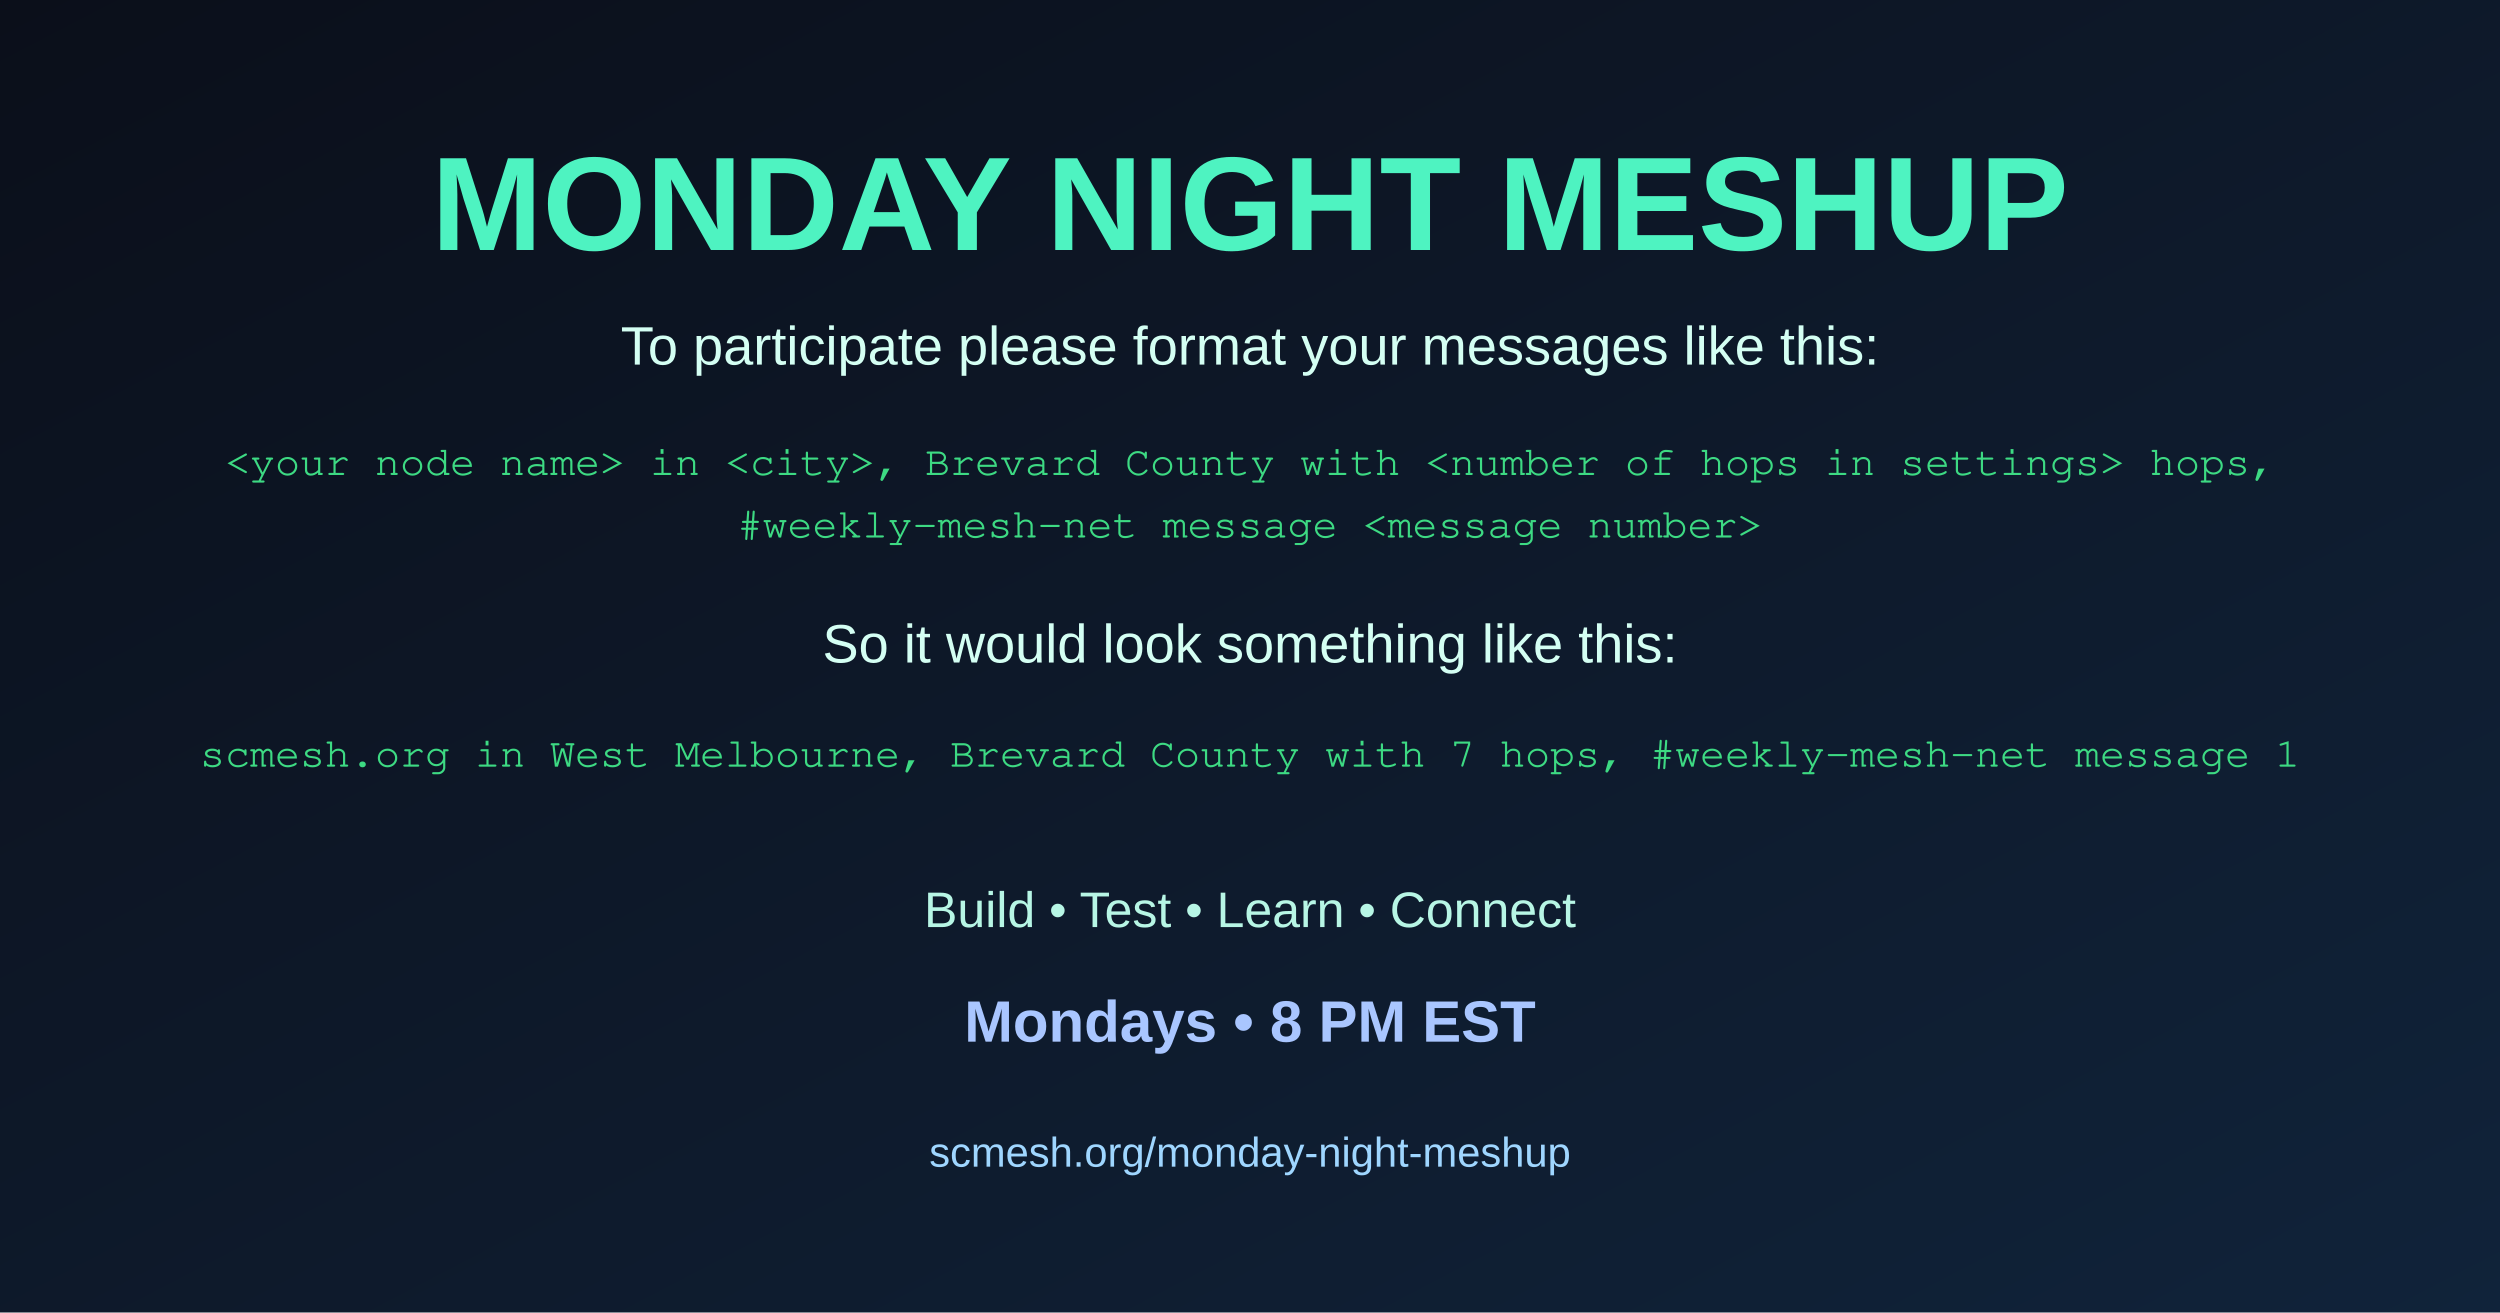
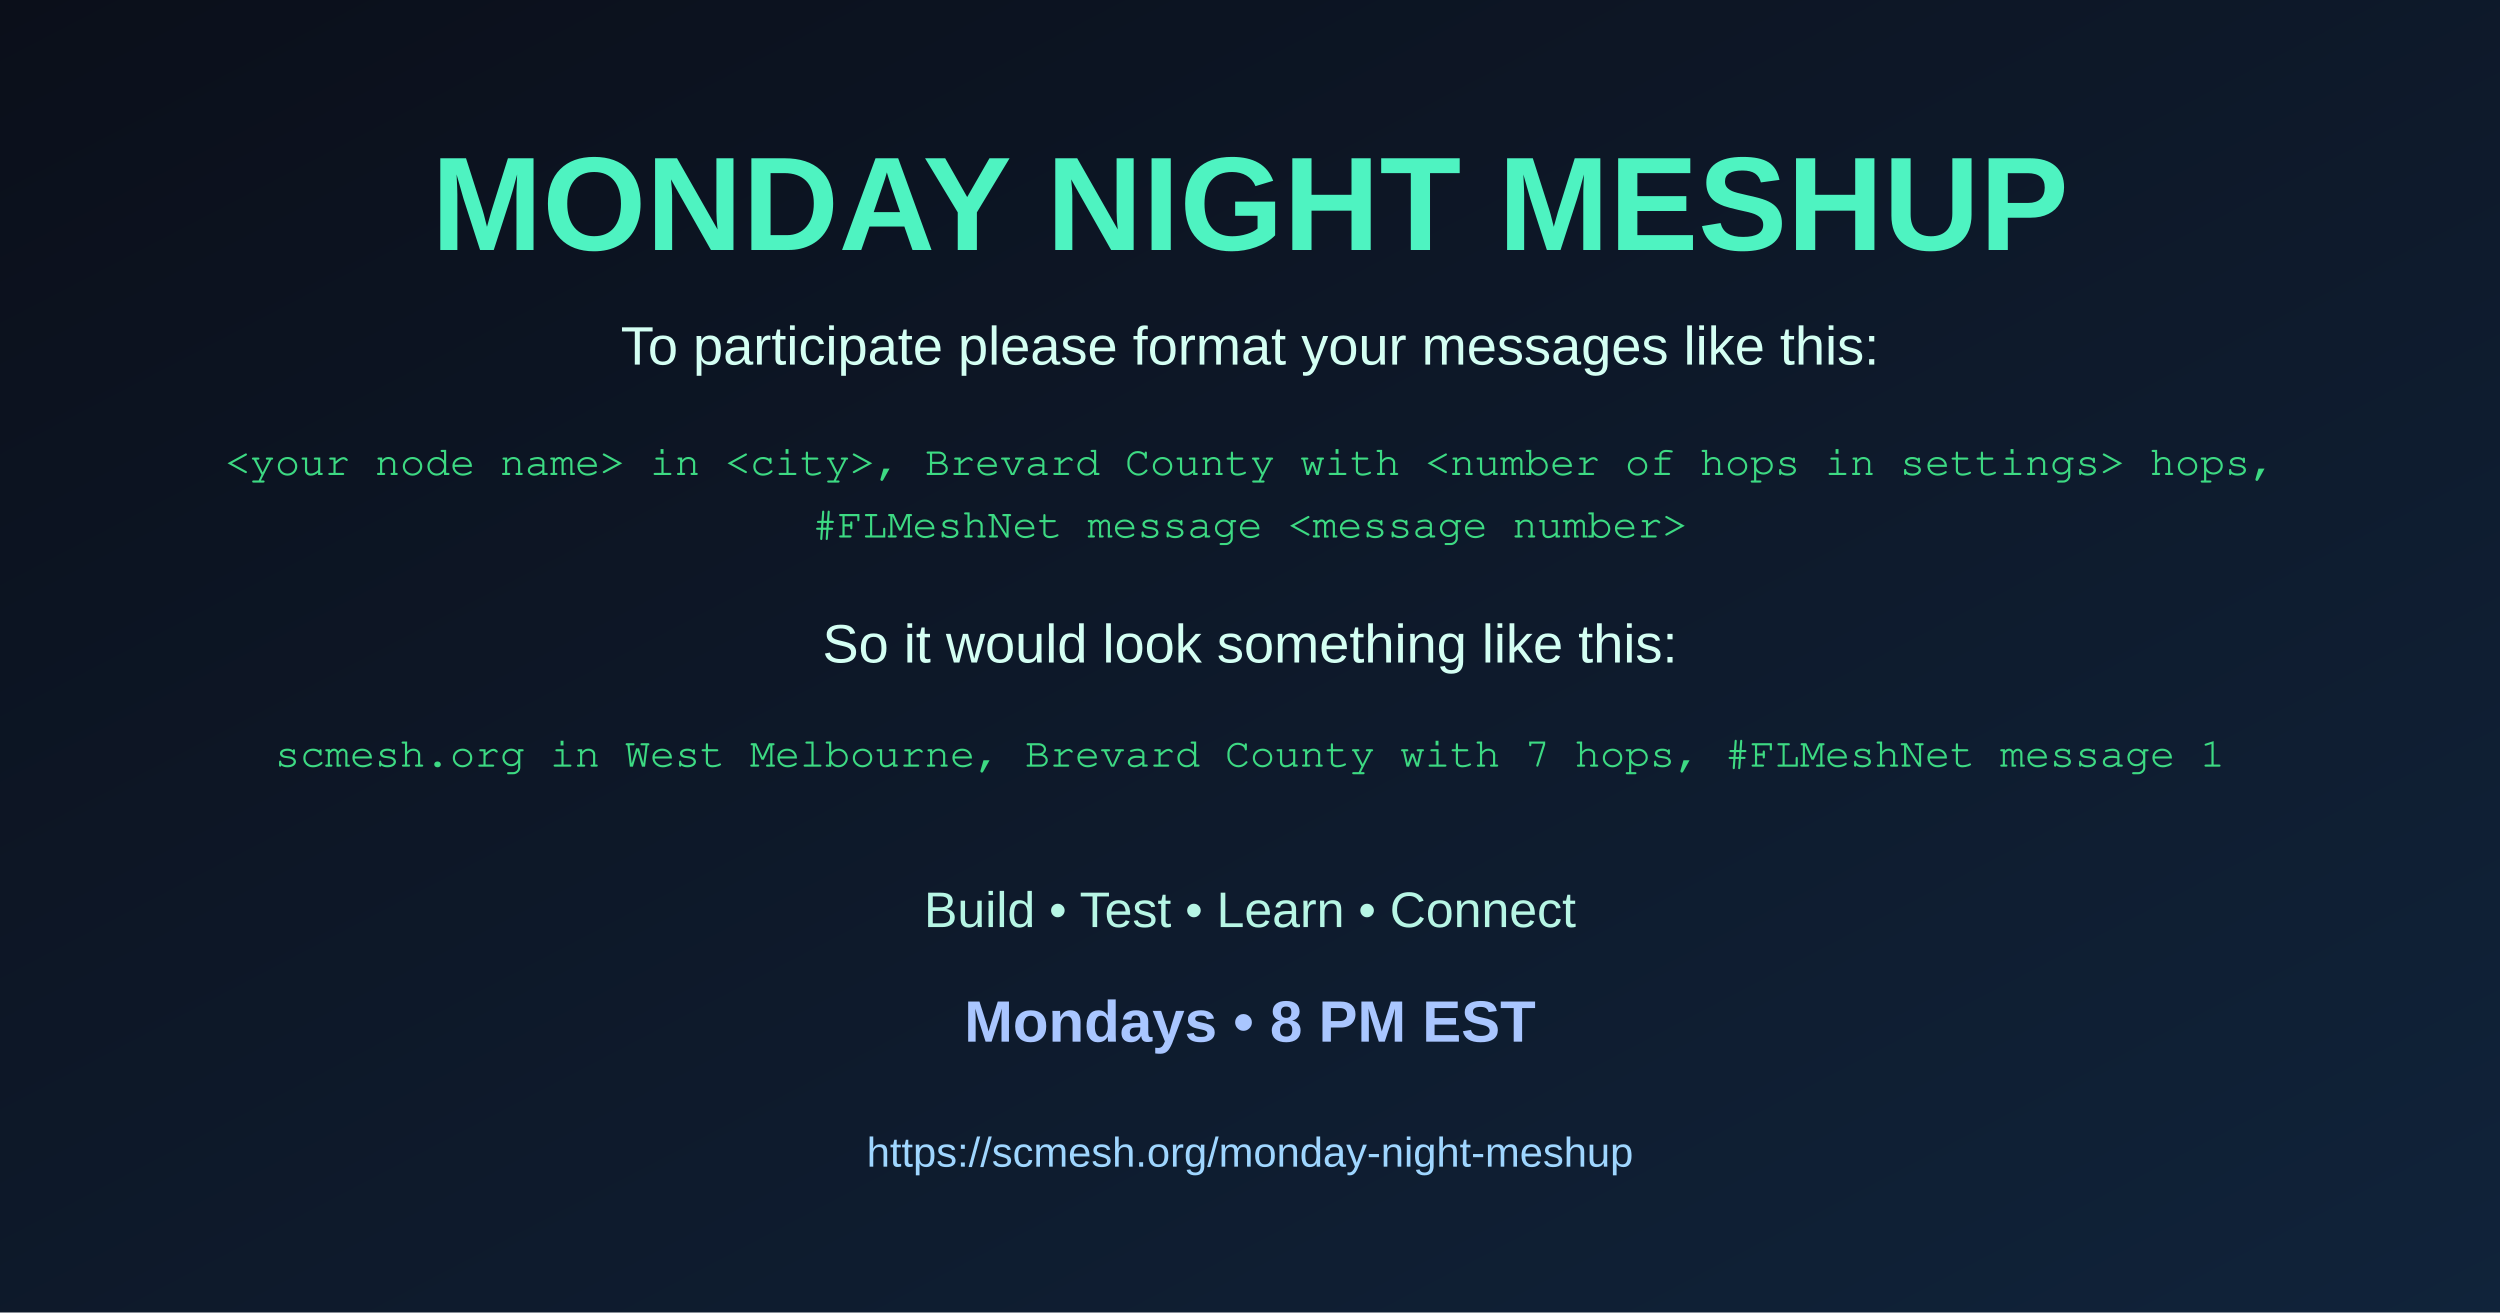
<svg xmlns="http://www.w3.org/2000/svg" width="1200" height="630" viewBox="0 0 1200 630">
  <defs>
    <linearGradient id="bg" x1="0%" y1="0%" x2="100%" y2="100%">
      <stop offset="0%" stop-color="#0B0F1A" />
      <stop offset="100%" stop-color="#10233A" />
    </linearGradient>
  </defs>
  <rect width="1200" height="630" fill="url(#bg)" />
  <text x="600" y="120" text-anchor="middle" font-family="Orbitron, Arial" font-size="64" fill="#4EF3C1" font-weight="700">
MONDAY NIGHT MESHUP
</text>
  <text x="600" y="175" text-anchor="middle" font-family="Orbitron, Arial" font-size="26" fill="#D4FFF3">
To participate please format your messages like this:
</text>
  <text x="600" y="228" text-anchor="middle" font-family="Dank Mono, Courier" font-size="20" fill="#3DDA83">
&lt;your node name&gt; in &lt;city&gt;, Brevard County with &lt;number of hops in settings&gt; hops,
</text>
  <text x="600" y="258" text-anchor="middle" font-family="Dank Mono, Courier" font-size="20" fill="#3DDA83">
- #weekly-mesh-net message &lt;message number&gt;
+ #FLMeshNet message &lt;message number&gt;
</text>
  <text x="600" y="318" text-anchor="middle" font-family="Orbitron, Arial" font-size="26" fill="#D4FFF3">
So it would look something like this:
</text>
  <text x="600" y="368" text-anchor="middle" font-family="Dank Mono, Courier" font-size="20" fill="#3DDA83">
- scmesh.org in West Melbourne, Brevard County with 7 hops, #weekly-mesh-net message 1
+ scmesh.org in West Melbourne, Brevard County with 7 hops, #FLMeshNet message 1
</text>
  <text x="600" y="445" text-anchor="middle" font-family="Arial" font-size="24" fill="#B7F6E5">
Build • Test • Learn • Connect
</text>
  <text x="600" y="500" text-anchor="middle" font-family="Arial" font-size="28" fill="#A9C6FF" font-weight="700">
Mondays • 8 PM EST
</text>
  <text x="600" y="560" text-anchor="middle" font-family="Arial" font-size="20" fill="#9FD6FF">
- scmesh.org/monday-night-meshup
+ https://scmesh.org/monday-night-meshup
</text>
</svg>
